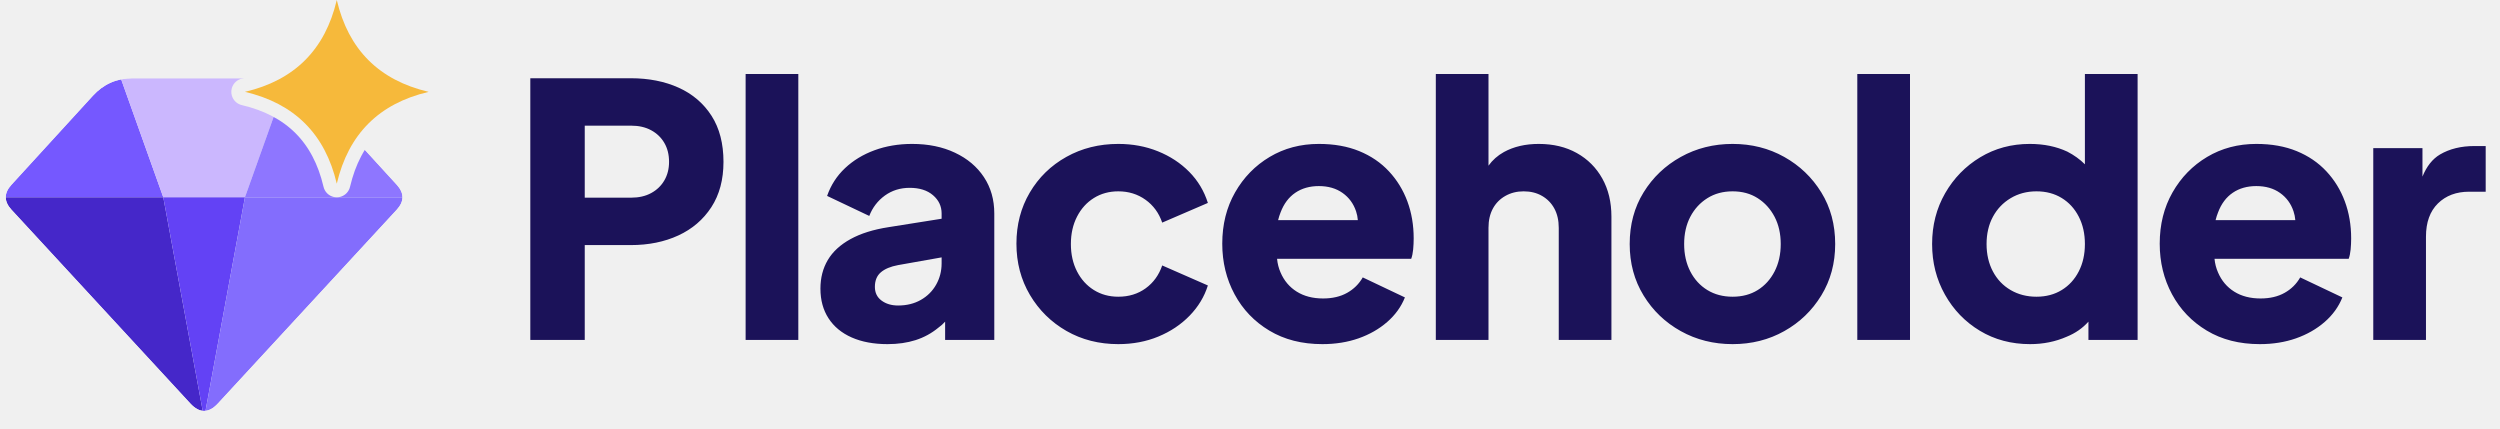
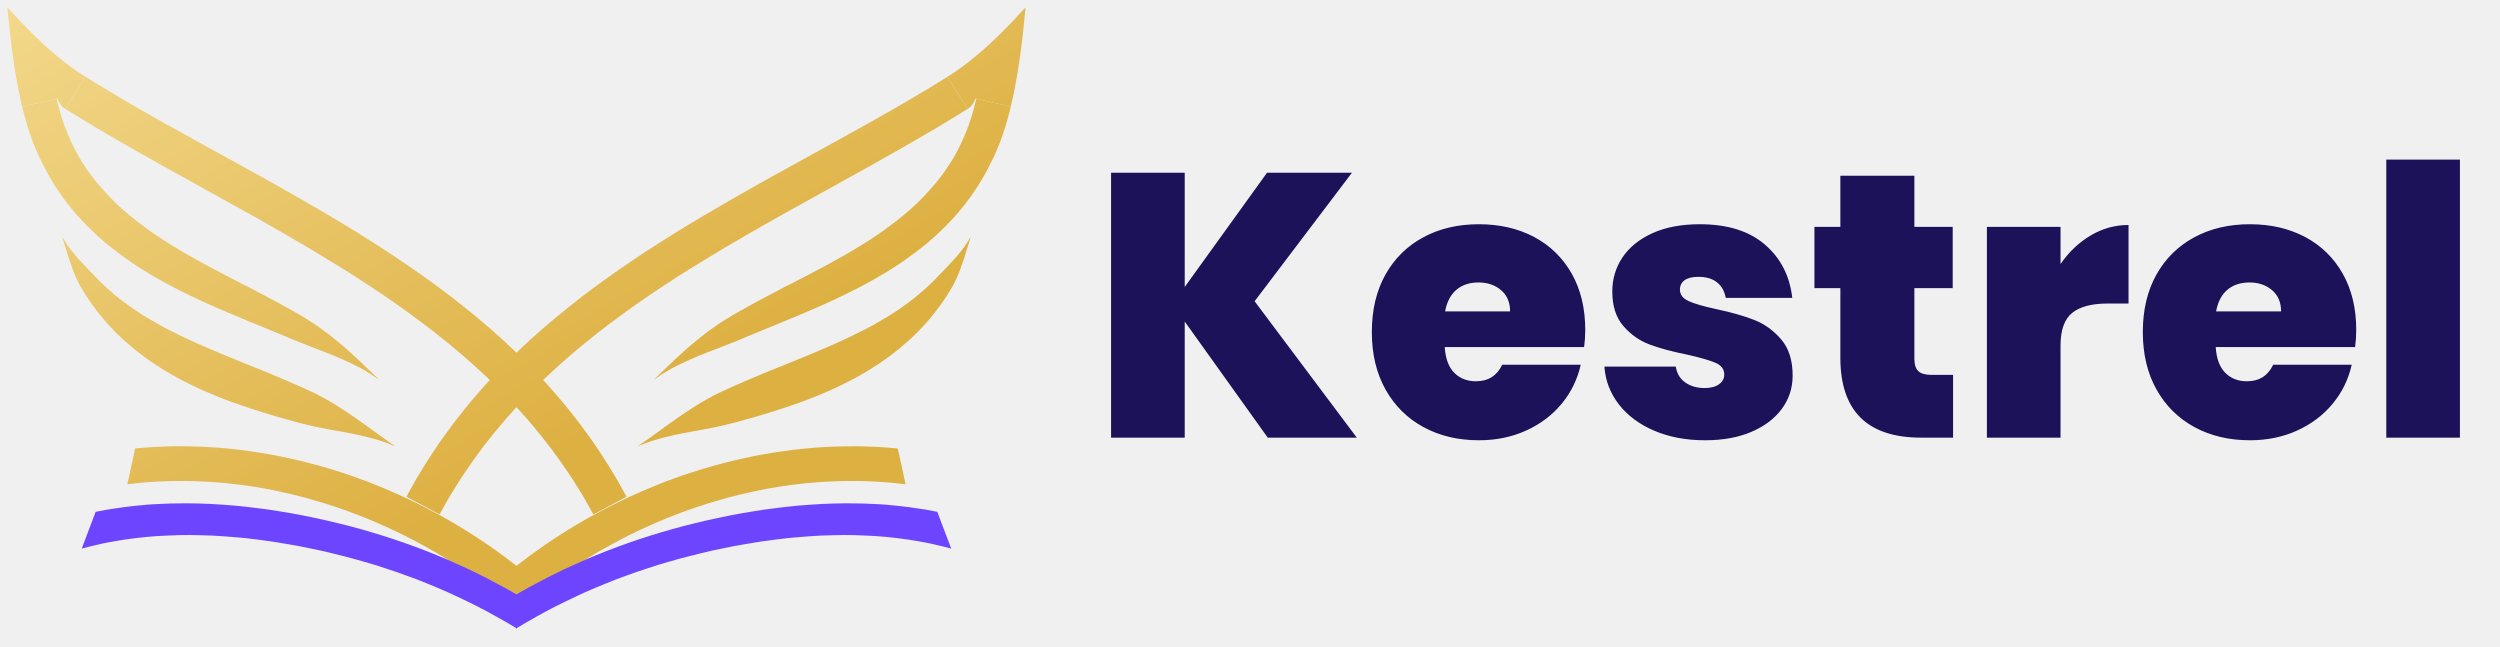
- <svg xmlns="http://www.w3.org/2000/svg" viewBox="0 0 955.38 163.9" width="955.38" height="163.9" role="img">
-   <g transform="translate(0 29.9) scale(1.3)">
-     <mask id="m0-cut" maskUnits="userSpaceOnUse" x="-10" y="-40" width="160" height="150">
-       <path d="M3.39,38.67Q0,35 3.37,31.31L27.28,5.17Q32,0 39,0L81,0Q88,0 92.72,5.17L116.63,31.31Q120,35 116.61,38.67L64.07,95.59Q60,100 55.93,95.59Z" fill="#fff" />
-       <path d="M99,-23Q104.13,-1.13 126,4Q104.13,9.13 99,31Q93.87,9.13 72,4Q93.87,-1.13 99,-23Z" fill="#000" stroke="#000" stroke-width="8" stroke-linejoin="round" />
-     </mask>
-     <g mask="url(#m0-cut)">
-       <clipPath id="m0-clip">
-         <path d="M3.39,38.67Q0,35 3.37,31.31L27.28,5.17Q32,0 39,0L81,0Q88,0 92.72,5.17L116.63,31.31Q120,35 116.61,38.67L64.07,95.59Q60,100 55.93,95.59Z" />
+ <svg xmlns="http://www.w3.org/2000/svg" viewBox="0 0 788.32 204" width="788.32" height="204" role="img">
+   <g transform="translate(2 2) scale(0.34008)">
+     <defs>
+       <linearGradient id="k0-gold" gradientUnits="userSpaceOnUse" x1="-14" y1="-1" x2="286" y2="539">
+         <stop offset="0" stop-color="#F3D98C" />
+         <stop offset="1" stop-color="#DDB042" />
+       </linearGradient>
+       <clipPath id="k0-left">
+         <rect x="-40" y="-40" width="513.4" height="668.1" />
      </clipPath>
-       <g clip-path="url(#m0-clip)">
-         <path d="M0,35L32,0L35.5,0L48,35Z" fill="#7558FF" />
-         <path d="M35.5,0L84.5,0L72,35L48,35Z" fill="#CBB7FE" />
-         <path d="M84.5,0L88,0L120,35L72,35Z" fill="#8E76FF" />
-         <path d="M0,35L48,35L60,100Z" fill="#4527C9" />
-         <path d="M48,35L72,35L60,100Z" fill="#6342F5" />
-         <path d="M72,35L120,35L60,100Z" fill="#836DFD" />
-       </g>
-     </g>
-     <path d="M99,-23Q104.13,-1.13 126,4Q104.13,9.13 99,31Q93.87,9.13 72,4Q93.87,-1.13 99,-23Z" fill="#F6B93B" />
+       <clipPath id="k0-right">
+         <rect x="472.6" y="-40" width="513.4" height="668.1" />
+       </clipPath>
+     </defs>
+     <path d="M826.6 410C825 409.9 820.2 409.4 817 409.1C813.8 408.9 810.6 408.7 807.4 408.5C804.1 408.4 800.9 408.2 797.7 408.1C794.5 408 791.3 408 788.1 407.9C784.9 407.9 781.6 407.9 778.4 408C775.2 408 772 408.1 768.8 408.2C765.6 408.3 762.4 408.4 759.2 408.6C756 408.8 752.8 409 749.6 409.2C746.4 409.5 743.2 409.8 740 410.1C736.8 410.4 733.6 410.8 730.4 411.1C727.2 411.5 724.1 411.9 720.9 412.4C717.7 412.8 714.5 413.3 711.4 413.8C708.2 414.3 705 414.8 701.9 415.4C698.7 415.9 695.5 416.6 692.4 417.2C689.3 417.8 686.1 418.5 683 419.2C679.9 419.9 676.7 420.6 673.6 421.3C670.5 422.1 667.4 422.9 664.3 423.7C661.2 424.5 658.1 425.3 655 426.2C651.9 427.1 648.8 428 645.7 428.9C642.6 429.8 639.6 430.8 636.5 431.8C633.5 432.8 630.4 433.8 627.4 434.8C624.4 435.9 621.3 436.9 618.3 438.1C615.3 439.1 612.3 440.3 609.3 441.4C606.3 442.6 603.3 443.8 600.4 445C597.4 446.2 594.4 447.4 591.5 448.7C588.5 450 585.6 451.2 582.6 452.6C579.7 453.9 576.8 455.2 573.9 456.6C571 457.9 568.1 459.4 565.3 460.8C562.4 462.2 559.5 463.6 556.7 465.1C553.8 466.6 551 468.1 548.2 469.6C545.4 471.1 542.6 472.6 539.8 474.2C537 475.8 534.2 477.4 531.5 479C528.7 480.6 526 482.2 523.3 483.9C520.5 485.6 517.8 487.3 515.1 489C512.4 490.7 509.8 492.4 507.1 494.2C504.5 495.9 501.8 497.7 499.2 499.5C496.6 501.3 494 503.1 491.4 505C488.8 506.9 486.2 508.7 483.7 510.6C481.1 512.5 478.6 514.4 476.1 516.4C473.6 518.3 471.1 520.2 468.6 522.2C466.2 524.2 463.7 526.2 461.3 528.2C458.9 530.2 455.3 533.3 454.1 534.3L474.9 558.5L474.9 558.5C476 557.5 479.4 554.6 481.7 552.7C483.9 550.8 486.2 549 488.6 547.1C490.9 545.3 493.2 543.4 495.6 541.6C497.9 539.8 500.3 538 502.7 536.2C505.1 534.5 507.5 532.7 509.9 531C512.4 529.2 514.8 527.5 517.3 525.8C519.7 524.1 522.2 522.5 524.7 520.8C527.2 519.2 529.7 517.5 532.3 515.9C534.8 514.3 537.3 512.7 539.9 511.2C542.5 509.6 545 508.1 547.6 506.5C550.2 505 552.8 503.5 555.5 502.1C558.1 500.6 560.7 499.1 563.4 497.7C566 496.3 568.7 494.9 571.3 493.5C574 492.1 576.7 490.8 579.4 489.4C582.1 488.1 584.8 486.8 587.5 485.5C590.3 484.2 593 483 595.8 481.7C598.5 480.5 601.3 479.3 604 478.1C606.8 476.9 609.6 475.8 612.4 474.6C615.2 473.5 618 472.4 620.8 471.3C623.6 470.2 626.4 469.2 629.3 468.1C632.1 467.1 634.9 466.1 637.8 465.1C640.6 464.1 643.5 463.2 646.4 462.3C649.2 461.3 652.1 460.4 655 459.6C657.9 458.7 660.8 457.9 663.6 457.1C666.5 456.2 669.5 455.4 672.4 454.7C675.3 453.9 678.2 453.2 681.1 452.5C684 451.8 687 451.1 689.9 450.5C692.8 449.8 695.8 449.2 698.7 448.6C701.6 448 704.6 447.5 707.5 446.9C710.5 446.4 713.4 445.9 716.4 445.4C719.4 445 722.3 444.5 725.3 444.1C728.2 443.7 731.2 443.3 734.2 443C737.1 442.6 740.1 442.3 743.1 442C746.1 441.8 749 441.5 752 441.3C755 441 758 440.9 761 440.7C763.9 440.5 766.9 440.4 769.9 440.3C772.9 440.2 775.9 440.1 778.8 440.1C781.8 440.1 784.8 440.1 787.8 440.1C790.8 440.1 793.7 440.2 796.7 440.3C799.7 440.4 802.7 440.5 805.6 440.6C808.6 440.8 811.6 441 814.5 441.2C817.5 441.4 820.5 441.7 823.4 442C826.4 442.3 830.6 442.8 832.3 443C834 443.2 833.6 443.1 833.8 443.2Z" fill="url(#k0-gold)" clip-path="url(#k0-right)" />
+     <path d="M119.4 410C121 409.9 125.8 409.4 129 409.1C132.2 408.9 135.4 408.7 138.7 408.5C141.9 408.4 145.1 408.2 148.3 408.1C151.5 408 154.7 408 157.9 407.9C161.1 407.9 164.3 407.9 167.6 408C170.8 408 174 408.1 177.2 408.2C180.4 408.3 183.6 408.4 186.8 408.6C190 408.8 193.2 409 196.4 409.2C199.6 409.5 202.8 409.8 206 410.1C209.2 410.4 212.4 410.8 215.6 411.1C218.8 411.5 221.9 411.9 225.1 412.4C228.3 412.8 231.5 413.3 234.6 413.8C237.8 414.3 241 414.8 244.1 415.4C247.3 415.9 250.4 416.6 253.6 417.2C256.7 417.8 259.9 418.5 263 419.2C266.1 419.9 269.3 420.6 272.4 421.3C275.5 422.1 278.6 422.9 281.7 423.7C284.8 424.5 287.9 425.3 291 426.2C294.1 427.1 297.2 428 300.3 428.9C303.4 429.8 306.4 430.8 309.5 431.8C312.5 432.8 315.6 433.8 318.6 434.8C321.6 435.9 324.7 436.9 327.7 438.1C330.7 439.1 333.7 440.3 336.7 441.4C339.7 442.6 342.7 443.8 345.6 445C348.6 446.2 351.6 447.4 354.5 448.7C357.5 450 360.4 451.2 363.4 452.6C366.3 453.9 369.2 455.2 372.1 456.6C375 457.9 377.9 459.4 380.7 460.8C383.6 462.2 386.5 463.6 389.3 465.1C392.2 466.6 395 468.1 397.8 469.6C400.6 471.1 403.4 472.6 406.2 474.2C409 475.8 411.8 477.4 414.5 479C417.3 480.6 420 482.2 422.7 483.9C425.5 485.6 428.2 487.3 430.9 489C433.6 490.7 436.2 492.4 438.9 494.2C441.5 495.9 444.2 497.7 446.8 499.5C449.4 501.3 452 503.1 454.6 505C457.2 506.9 459.8 508.7 462.3 510.6C464.9 512.5 467.4 514.4 469.9 516.4C472.4 518.3 474.9 520.2 477.4 522.2C479.8 524.2 482.3 526.2 484.7 528.2C487.1 530.2 490.7 533.3 491.9 534.3L471.1 558.5L471.1 558.5C470 557.5 466.6 554.6 464.3 552.7C462.1 550.8 459.8 549 457.4 547.1C455.1 545.3 452.8 543.4 450.4 541.6C448.1 539.8 445.7 538 443.3 536.2C440.9 534.5 438.5 532.7 436.1 531C433.6 529.2 431.2 527.5 428.7 525.8C426.3 524.1 423.8 522.5 421.3 520.8C418.8 519.2 416.3 517.5 413.7 515.9C411.2 514.3 408.7 512.7 406.1 511.2C403.5 509.6 401 508.1 398.4 506.5C395.8 505 393.2 503.5 390.6 502.1C387.9 500.6 385.3 499.1 382.6 497.7C380 496.3 377.3 494.9 374.7 493.5C372 492.1 369.3 490.8 366.6 489.4C363.9 488.1 361.2 486.8 358.4 485.5C355.7 484.2 353 483 350.2 481.7C347.5 480.5 344.7 479.3 341.9 478.1C339.2 476.9 336.4 475.8 333.6 474.6C330.8 473.5 328 472.4 325.2 471.3C322.4 470.2 319.6 469.2 316.7 468.1C313.9 467.1 311.1 466.1 308.2 465.1C305.4 464.1 302.5 463.2 299.6 462.3C296.8 461.3 293.9 460.4 291 459.6C288.1 458.7 285.2 457.9 282.4 457.1C279.4 456.2 276.6 455.4 273.6 454.7C270.7 453.9 267.8 453.2 264.9 452.5C262 451.8 259 451.1 256.1 450.5C253.2 449.8 250.2 449.2 247.3 448.6C244.4 448 241.4 447.5 238.5 446.9C235.5 446.4 232.6 445.9 229.6 445.4C226.6 445 223.7 444.5 220.7 444.1C217.8 443.7 214.8 443.3 211.8 443C208.8 442.6 205.9 442.3 202.9 442C199.9 441.8 196.9 441.5 194 441.3C191 441 188 440.9 185 440.7C182.1 440.5 179.1 440.4 176.1 440.3C173.1 440.2 170.1 440.1 167.2 440.1C164.2 440.1 161.2 440.1 158.2 440.1C155.2 440.1 152.3 440.2 149.3 440.3C146.3 440.4 143.3 440.5 140.4 440.6C137.4 440.8 134.4 441 131.4 441.2C128.5 441.4 125.5 441.7 122.6 442C119.6 442.3 115.4 442.8 113.7 443C111.9 443.2 112.4 443.1 112.2 443.2Z" fill="url(#k0-gold)" clip-path="url(#k0-left)" />
+     <path d="M863.2 468.7C861.4 468.4 856.2 467.3 852.7 466.7C849.1 466.1 845.6 465.6 842.1 465.1C838.5 464.5 835 464.1 831.5 463.7C827.9 463.2 824.3 462.9 820.8 462.6C817.2 462.2 813.6 461.9 810.1 461.7C806.5 461.5 802.9 461.3 799.3 461.2C795.7 461 792.1 460.9 788.5 460.9C785 460.8 781.4 460.8 777.8 460.8C774.2 460.8 770.6 460.9 767 461C763.4 461.1 759.8 461.2 756.2 461.4C752.6 461.6 749 461.8 745.4 462.1C741.8 462.3 738.2 462.6 734.6 462.9C731 463.2 727.4 463.6 723.8 464C720.2 464.4 716.6 464.8 713 465.3C709.4 465.7 705.9 466.2 702.3 466.7C698.7 467.2 695.1 467.8 691.6 468.4C688 469 684.4 469.6 680.9 470.2C677.4 470.8 673.8 471.5 670.3 472.2C666.7 472.9 663.2 473.6 659.7 474.4C656.2 475.1 652.7 475.9 649.2 476.7C645.7 477.5 642.2 478.3 638.7 479.2C635.2 480 631.7 480.9 628.2 481.8C624.8 482.7 621.3 483.7 617.9 484.6C614.4 485.6 611 486.6 607.5 487.6C604.1 488.6 600.7 489.7 597.3 490.7C593.9 491.8 590.5 492.9 587.1 494C583.7 495.2 580.3 496.3 576.9 497.5C573.6 498.7 570.2 499.9 566.9 501.1C563.5 502.4 560.2 503.6 556.9 504.9C553.5 506.2 550.2 507.6 546.9 508.9C543.6 510.3 540.4 511.6 537.1 513C533.8 514.5 530.5 515.9 527.3 517.4C524.1 518.8 520.8 520.3 517.6 521.8C514.4 523.3 511.2 524.9 508 526.5C504.8 528 501.6 529.6 498.5 531.3C495.3 532.9 492.2 534.6 489.1 536.3C485.9 537.9 482.8 539.7 479.7 541.4C476.6 543.2 473.6 544.9 470.5 546.7C467.4 548.5 464.4 550.4 461.4 552.2C458.3 554.1 455.3 556 452.3 557.9C449.3 559.8 445.1 562.5 443.4 563.7C441.6 564.8 442.1 564.5 441.9 564.7L456.9 587.1L456.9 587.1C458.3 586.2 462.5 583.4 465.4 581.5C468.2 579.7 471.1 577.9 473.9 576.1C476.8 574.4 479.8 572.6 482.7 570.9C485.6 569.2 488.5 567.5 491.5 565.9C494.5 564.2 497.4 562.6 500.4 561C503.4 559.4 506.4 557.9 509.4 556.3C512.4 554.8 515.5 553.2 518.5 551.8C521.6 550.3 524.6 548.8 527.7 547.4C530.8 545.9 533.9 544.5 537 543.1C540.1 541.8 543.2 540.4 546.3 539.1C549.4 537.8 552.6 536.5 555.7 535.2C558.9 533.9 562.1 532.7 565.2 531.4C568.4 530.2 571.6 529 574.8 527.9C578 526.7 581.2 525.5 584.5 524.4C587.7 523.3 590.9 522.2 594.2 521.2C597.4 520.1 600.7 519.1 604 518C607.2 517 610.5 516 613.8 515.1C617.1 514.1 620.4 513.2 623.7 512.3C627 511.4 630.3 510.5 633.6 509.7C637 508.8 640.3 508 643.7 507.2C647 506.4 650.4 505.6 653.7 504.8C657.1 504.1 660.5 503.4 663.8 502.7C667.2 502 670.6 501.3 674 500.6C677.4 500 680.8 499.4 684.2 498.8C687.6 498.2 691 497.6 694.4 497.1C697.8 496.5 701.2 496 704.6 495.6C708 495.1 711.5 494.6 714.9 494.2C718.3 493.8 721.7 493.4 725.1 493C728.5 492.7 731.9 492.4 735.4 492.1C738.8 491.8 742.2 491.5 745.6 491.3C749 491.1 752.4 490.9 755.8 490.7C759.2 490.6 762.6 490.5 766 490.4C769.4 490.3 772.8 490.2 776.1 490.2C779.5 490.2 782.9 490.3 786.3 490.3C789.6 490.4 793 490.5 796.4 490.7C799.7 490.8 803 491 806.4 491.2C809.7 491.5 813 491.7 816.3 492C819.6 492.3 822.9 492.7 826.2 493.1C829.5 493.5 832.8 493.9 836.1 494.4C839.3 494.9 842.6 495.4 845.8 496C849 496.6 852.2 497.2 855.5 497.8C858.7 498.5 861.9 499.2 865 500C868.2 500.7 872.7 501.9 874.5 502.4C876.3 502.9 875.8 502.7 876.1 502.8Z" fill="#6D45FF" clip-path="url(#k0-right)" />
+     <path d="M82.8 468.7C84.6 468.4 89.8 467.3 93.3 466.7C96.8 466.1 100.4 465.6 103.9 465.1C107.4 464.5 111 464.1 114.6 463.7C118.1 463.2 121.7 462.9 125.2 462.6C128.8 462.2 132.4 461.9 135.9 461.7C139.5 461.5 143.1 461.3 146.7 461.2C150.3 461 153.8 460.9 157.4 460.9C161 460.8 164.6 460.8 168.2 460.8C171.8 460.8 175.4 460.9 179 461C182.6 461.1 186.2 461.2 189.8 461.4C193.4 461.6 197 461.8 200.6 462.1C204.2 462.3 207.8 462.6 211.4 462.9C215 463.2 218.6 463.6 222.2 464C225.8 464.4 229.4 464.8 233 465.3C236.6 465.7 240.1 466.2 243.7 466.7C247.3 467.2 250.9 467.8 254.4 468.4C258 469 261.6 469.6 265.1 470.2C268.6 470.8 272.2 471.5 275.7 472.2C279.3 472.9 282.8 473.6 286.3 474.4C289.8 475.1 293.3 475.9 296.8 476.7C300.3 477.5 303.8 478.3 307.3 479.2C310.8 480 314.3 480.9 317.8 481.8C321.2 482.7 324.7 483.7 328.1 484.6C331.6 485.6 335 486.6 338.5 487.6C341.9 488.6 345.3 489.7 348.7 490.7C352.1 491.8 355.5 492.9 358.9 494C362.3 495.2 365.7 496.3 369.1 497.5C372.4 498.7 375.8 499.9 379.1 501.1C382.5 502.4 385.8 503.6 389.1 504.9C392.5 506.2 395.8 507.6 399.1 508.9C402.4 510.3 405.6 511.6 408.9 513C412.2 514.5 415.4 515.9 418.7 517.4C421.9 518.8 425.2 520.3 428.4 521.8C431.6 523.3 434.8 524.9 438 526.5C441.2 528 444.4 529.6 447.5 531.3C450.7 532.9 453.8 534.6 456.9 536.3C460.1 537.9 463.2 539.7 466.3 541.4C469.4 543.2 472.4 544.9 475.5 546.7C478.6 548.5 481.6 550.4 484.6 552.2C487.7 554.1 490.7 556 493.7 557.9C496.7 559.8 500.9 562.5 502.6 563.7C504.4 564.8 503.9 564.5 504.1 564.7L489.1 587.1L489.1 587.1C487.7 586.2 483.5 583.4 480.6 581.5C477.8 579.7 474.9 577.9 472.1 576.1C469.2 574.4 466.2 572.6 463.3 570.9C460.4 569.2 457.5 567.5 454.5 565.9C451.6 564.2 448.6 562.6 445.6 561C442.6 559.4 439.6 557.9 436.6 556.3C433.6 554.8 430.5 553.2 427.5 551.8C424.4 550.3 421.4 548.8 418.3 547.4C415.2 545.9 412.1 544.5 409 543.1C405.9 541.8 402.8 540.4 399.7 539.1C396.6 537.8 393.4 536.5 390.3 535.2C387.1 533.9 383.9 532.7 380.8 531.4C377.6 530.2 374.4 529 371.2 527.9C368 526.7 364.8 525.5 361.5 524.4C358.3 523.3 355.1 522.2 351.8 521.2C348.6 520.1 345.3 519.1 342 518C338.8 517 335.5 516 332.2 515.1C328.9 514.1 325.6 513.2 322.3 512.3C319 511.4 315.7 510.5 312.4 509.7C309 508.8 305.7 508 302.3 507.2C299 506.4 295.6 505.6 292.3 504.8C288.9 504.1 285.6 503.4 282.2 502.7C278.8 502 275.4 501.3 272 500.6C268.6 500 265.2 499.4 261.8 498.8C258.4 498.2 255 497.6 251.6 497.1C248.2 496.5 244.8 496 241.4 495.6C238 495.1 234.6 494.6 231.1 494.2C227.7 493.8 224.3 493.4 220.9 493C217.5 492.7 214.1 492.4 210.7 492.1C207.2 491.8 203.8 491.5 200.4 491.3C197 491.1 193.6 490.9 190.2 490.7C186.8 490.6 183.4 490.5 180 490.4C176.6 490.3 173.2 490.2 169.8 490.2C166.5 490.2 163.1 490.3 159.7 490.3C156.4 490.4 153 490.5 149.7 490.7C146.3 490.8 143 491 139.6 491.2C136.3 491.5 133 491.7 129.7 492C126.4 492.3 123.1 492.7 119.8 493.1C116.5 493.5 113.2 493.9 109.9 494.4C106.7 494.9 103.4 495.4 100.2 496C97 496.6 93.8 497.2 90.5 497.8C87.3 498.5 84.2 499.2 81 500C77.8 500.7 73.3 501.9 71.5 502.4C69.7 502.9 70.2 502.7 69.9 502.8Z" fill="#6D45FF" clip-path="url(#k0-left)" />
+     <path d="M894.3 213.6C893.4 215 890.8 219.3 889 222C887.1 224.6 885.1 227.2 883.1 229.6C881.1 232.1 879 234.4 876.9 236.7C874.8 239 872.7 241.1 870.6 243.3C868.5 245.5 866.5 247.6 864.5 249.6C862.4 251.7 860.5 253.8 858.5 255.8C856.4 257.8 854.4 259.7 852.3 261.6C850.2 263.5 848.2 265.3 846 267.1C843.9 268.8 841.8 270.5 839.6 272.2C837.5 273.9 835.3 275.5 833.1 277.1C831 278.6 828.7 280.2 826.5 281.7C824.3 283.2 822 284.6 819.8 286.1C817.5 287.5 815.2 288.9 812.9 290.2C810.6 291.6 808.3 292.9 806 294.2C803.7 295.5 801.3 296.8 799 298.1C796.6 299.3 794.2 300.5 791.8 301.7C789.4 302.9 787 304.1 784.6 305.3C782.1 306.5 779.7 307.6 777.2 308.8C774.8 309.9 772.3 311 769.8 312.2C767.3 313.3 764.8 314.4 762.3 315.5C759.8 316.6 757.3 317.7 754.7 318.7C752.2 319.8 749.6 320.9 747 322C744.5 323 741.9 324.1 739.3 325.2C736.7 326.2 734.1 327.3 731.5 328.4C728.9 329.4 726.2 330.5 723.6 331.6C721 332.6 718.4 333.7 715.7 334.8C713 335.9 710.4 336.9 707.7 338C705.1 339.1 702.4 340.2 699.7 341.3C697.1 342.4 694.4 343.6 691.7 344.7C689 345.8 686.4 347 683.7 348.1C681 349.3 678.4 350.4 675.7 351.6C673 352.8 670.3 354 667.7 355.2C665 356.4 662.3 357.6 659.7 358.9C657 360.2 654.4 361.6 651.9 363C649.3 364.4 646.7 365.9 644.1 367.4C641.6 368.9 639.1 370.5 636.6 372.1C634.1 373.7 631.6 375.3 629.1 377C626.7 378.6 624.2 380.3 621.8 382C619.4 383.7 617 385.4 614.6 387.1C612.2 388.8 609.9 390.5 607.5 392.2C605.2 393.9 602.8 395.6 600.5 397.3C598.2 399 595.8 400.6 593.5 402.3C591.2 403.9 587.9 406.2 586.6 407.1C585.2 408.1 585.6 407.8 585.5 408L585.5 408C586.8 407.4 590.6 405.8 593.3 404.8C595.9 403.9 598.6 402.9 601.3 402.1C604 401.3 606.8 400.5 609.5 399.8C612.3 399.1 615 398.4 617.9 397.8C620.6 397.2 623.5 396.6 626.3 396C629.1 395.5 631.9 394.9 634.8 394.4C637.6 393.9 640.4 393.4 643.3 392.9C646.1 392.3 649 391.8 651.8 391.3C654.6 390.7 657.5 390.2 660.3 389.6C663.1 389 665.9 388.3 668.7 387.6C671.5 387 674.3 386.2 677.1 385.5C679.9 384.7 682.7 383.9 685.5 383.1C688.3 382.4 691.1 381.6 693.9 380.8C696.7 379.9 699.5 379.1 702.3 378.3C705.1 377.4 707.9 376.6 710.7 375.7C713.5 374.8 716.3 373.9 719.1 373C721.9 372.1 724.7 371.2 727.5 370.2C730.2 369.3 733 368.3 735.8 367.3C738.6 366.3 741.4 365.2 744.1 364.2C746.9 363.1 749.7 362 752.4 360.9C755.2 359.8 757.9 358.6 760.6 357.4C763.4 356.2 766.1 355 768.8 353.8C771.5 352.5 774.2 351.2 776.8 349.9C779.5 348.6 782.2 347.2 784.8 345.8C787.4 344.4 790.1 343 792.6 341.5C795.2 340 797.8 338.5 800.4 336.9C802.9 335.3 805.4 333.7 807.9 332.1C810.4 330.4 812.9 328.7 815.4 327C817.8 325.2 820.2 323.5 822.6 321.6C825 319.8 827.3 317.9 829.6 316C831.9 314.1 834.2 312.1 836.4 310.1C838.7 308.1 840.9 306 843 303.9C845.2 301.8 847.3 299.6 849.3 297.4C851.4 295.2 853.4 292.9 855.4 290.6C857.4 288.3 859.3 285.9 861.2 283.5C863.1 281.1 864.9 278.7 866.7 276.2C868.5 273.6 870.2 271.1 871.9 268.5C873.6 265.9 875.2 263.3 876.8 260.6C878.3 257.8 879.8 255 881.1 252.1C882.4 249.2 883.6 246.2 884.7 243.2C885.8 240.2 886.9 237.1 887.9 234.1C888.9 230.9 889.9 227.8 890.8 224.7C891.8 221.6 893.2 217.1 893.8 215.2C894.4 213.4 894.2 213.9 894.3 213.6Z" fill="url(#k0-gold)" />
+     <path d="M51.7 213.6C52.6 215 55.2 219.3 57 222C58.9 224.6 60.8 227.2 62.9 229.6C64.9 232.1 67 234.4 69.1 236.7C71.2 239 73.3 241.1 75.4 243.3C77.5 245.5 79.5 247.6 81.5 249.6C83.6 251.7 85.5 253.8 87.5 255.8C89.6 257.8 91.6 259.7 93.7 261.6C95.8 263.5 97.8 265.3 100 267.1C102.1 268.8 104.2 270.5 106.3 272.2C108.5 273.9 110.7 275.5 112.9 277.1C115.1 278.6 117.3 280.2 119.5 281.7C121.7 283.2 124 284.6 126.2 286.1C128.5 287.5 130.8 288.9 133.1 290.2C135.4 291.6 137.7 292.9 140 294.2C142.3 295.5 144.7 296.8 147 298.1C149.4 299.3 151.8 300.5 154.2 301.7C156.6 302.9 159 304.1 161.4 305.3C163.8 306.5 166.3 307.6 168.8 308.8C171.2 309.9 173.7 311 176.2 312.2C178.7 313.3 181.2 314.4 183.7 315.5C186.2 316.6 188.7 317.7 191.3 318.7C193.8 319.8 196.4 320.9 198.9 322C201.5 323 204.1 324.1 206.7 325.2C209.3 326.2 211.9 327.3 214.5 328.4C217.1 329.4 219.8 330.5 222.4 331.6C225 332.6 227.7 333.7 230.3 334.8C232.9 335.9 235.6 336.9 238.3 338C240.9 339.1 243.6 340.2 246.3 341.3C248.9 342.4 251.6 343.6 254.3 344.7C256.9 345.8 259.6 347 262.3 348.1C265 349.3 267.6 350.4 270.3 351.6C273 352.8 275.7 354 278.3 355.2C281 356.4 283.7 357.6 286.3 358.9C288.9 360.2 291.6 361.6 294.1 363C296.7 364.4 299.3 365.9 301.9 367.4C304.4 368.9 306.9 370.5 309.4 372.1C311.9 373.7 314.4 375.3 316.9 377C319.3 378.6 321.8 380.3 324.2 382C326.6 383.7 329 385.4 331.4 387.1C333.8 388.8 336.1 390.5 338.5 392.2C340.8 393.9 343.2 395.6 345.5 397.3C347.8 399 350.2 400.6 352.5 402.3C354.8 403.9 358.1 406.2 359.4 407.1C360.8 408.1 360.4 407.8 360.6 408L360.6 408C359.2 407.4 355.4 405.8 352.7 404.8C350.1 403.9 347.4 402.9 344.7 402.1C342 401.3 339.2 400.5 336.5 399.8C333.7 399.1 330.9 398.4 328.1 397.8C325.4 397.2 322.5 396.6 319.7 396C316.9 395.5 314.1 394.9 311.2 394.4C308.4 393.9 305.6 393.4 302.7 392.9C299.9 392.3 297 391.8 294.2 391.3C291.4 390.7 288.5 390.2 285.7 389.6C282.9 389 280.1 388.3 277.3 387.6C274.5 387 271.7 386.2 268.9 385.5C266.1 384.7 263.3 383.9 260.5 383.1C257.7 382.4 254.9 381.6 252.1 380.8C249.3 379.9 246.5 379.1 243.7 378.3C240.9 377.4 238.1 376.6 235.3 375.7C232.5 374.8 229.7 373.9 226.9 373C224.1 372.1 221.3 371.2 218.6 370.2C215.8 369.3 213 368.3 210.2 367.3C207.4 366.3 204.6 365.2 201.9 364.2C199.1 363.1 196.3 362 193.6 360.9C190.8 359.8 188.1 358.6 185.4 357.4C182.6 356.2 179.9 355 177.2 353.8C174.5 352.5 171.8 351.2 169.2 349.9C166.5 348.6 163.8 347.2 161.2 345.8C158.6 344.4 155.9 343 153.3 341.5C150.8 340 148.2 338.5 145.6 336.9C143.1 335.3 140.6 333.7 138.1 332.1C135.6 330.4 133.1 328.7 130.7 327C128.2 325.2 125.8 323.5 123.4 321.6C121 319.8 118.7 317.9 116.4 316C114.1 314.1 111.8 312.1 109.6 310.1C107.3 308.1 105.1 306 103 303.9C100.8 301.8 98.7 299.6 96.7 297.4C94.6 295.2 92.6 292.9 90.6 290.6C88.6 288.3 86.7 285.9 84.8 283.5C82.9 281.1 81.1 278.7 79.3 276.2C77.5 273.6 75.8 271.1 74.1 268.5C72.4 265.9 70.8 263.3 69.2 260.6C67.7 257.8 66.2 255 64.9 252.1C63.6 249.2 62.4 246.2 61.3 243.2C60.2 240.2 59.2 237.1 58.1 234.1C57.1 230.9 56.2 227.8 55.2 224.7C54.2 221.6 52.8 217.1 52.2 215.2C51.6 213.4 51.8 213.9 51.7 213.6Z" fill="url(#k0-gold)" />
+     <path d="M899.4 85.7C899 87.4 897.7 92.5 896.8 95.8C895.9 99.2 894.9 102.4 893.9 105.5C892.8 108.7 891.7 111.8 890.5 114.8C889.4 117.8 888.1 120.7 886.8 123.6C885.5 126.5 884.2 129.3 882.8 132C881.4 134.8 879.9 137.4 878.4 140.1C876.9 142.7 875.2 145.2 873.6 147.7C872 150.2 870.3 152.7 868.5 155.1C866.8 157.5 865 159.8 863.2 162.1C861.3 164.4 859.4 166.6 857.5 168.8C855.6 171 853.6 173.2 851.6 175.3C849.6 177.4 847.5 179.5 845.4 181.6C843.3 183.6 841.1 185.6 839 187.6C836.8 189.5 834.5 191.4 832.3 193.3C830 195.2 827.7 197.1 825.4 198.9C823 200.8 820.6 202.6 818.2 204.3C815.8 206.1 813.4 207.9 810.9 209.6C808.4 211.3 805.9 213 803.4 214.7C800.8 216.4 798.2 218 795.6 219.7C793 221.3 790.4 222.9 787.7 224.5C785.1 226.1 782.4 227.7 779.7 229.3C777 230.8 774.2 232.4 771.5 233.9C768.8 235.5 766 237 763.2 238.5C760.4 240 757.6 241.5 754.8 243C752 244.5 749.1 246 746.3 247.5C743.4 249 740.5 250.5 737.7 252C734.8 253.5 731.9 255 729 256.5C726.1 257.9 723.2 259.4 720.3 260.9C717.4 262.4 714.5 263.9 711.6 265.5C708.7 267 705.8 268.5 702.9 270.1C700 271.6 697.1 273.1 694.2 274.7C691.3 276.3 688.4 277.9 685.6 279.5C682.7 281.1 679.8 282.7 677 284.3C674.1 286 671.2 287.6 668.5 289.4C665.6 291.1 662.9 292.9 660.1 294.7C657.4 296.5 654.7 298.4 652 300.4C649.4 302.3 646.8 304.3 644.2 306.4C641.6 308.4 639.1 310.5 636.6 312.6C634.1 314.7 631.6 316.8 629.2 319C626.8 321.1 624.4 323.3 622 325.5C619.6 327.7 617.3 329.9 615 332.1C612.7 334.3 610.4 336.5 608.1 338.7C605.8 340.9 602.6 344 601.3 345.3C600 346.6 600.4 346.2 600.2 346.4L600.2 346.4C601.5 345.5 605.3 342.8 608 341.1C610.6 339.4 613.3 337.8 616.1 336.2C618.8 334.7 621.6 333.3 624.5 331.9C627.3 330.5 630.2 329.2 633.1 327.9C635.9 326.6 638.9 325.4 641.8 324.1C644.7 322.9 647.7 321.8 650.6 320.6C653.6 319.5 656.5 318.3 659.5 317.2C662.5 316 665.4 314.9 668.4 313.7C671.4 312.6 674.3 311.4 677.3 310.2C680.2 309 683.2 307.7 686.1 306.5C689.1 305.2 692 304 695 302.8C698 301.5 701 300.3 704 299.1C707 297.9 710 296.6 713 295.4C716 294.2 719 292.9 722 291.7C725.1 290.4 728.1 289.2 731.1 287.9C734.1 286.7 737.2 285.4 740.2 284.1C743.2 282.8 746.3 281.5 749.3 280.2C752.3 278.9 755.3 277.6 758.4 276.2C761.4 274.8 764.4 273.5 767.4 272.1C770.4 270.7 773.4 269.3 776.4 267.8C779.4 266.4 782.4 264.9 785.3 263.4C788.3 261.9 791.3 260.4 794.2 258.8C797.1 257.2 800.1 255.6 803 254C805.9 252.4 808.8 250.7 811.6 249C814.5 247.3 817.4 245.6 820.2 243.8C823 242 825.8 240.2 828.6 238.4C831.4 236.5 834.1 234.6 836.8 232.6C839.5 230.7 842.2 228.7 844.9 226.6C847.5 224.6 850.2 222.5 852.8 220.4C855.3 218.2 857.9 216 860.4 213.8C862.9 211.5 865.4 209.2 867.8 206.9C870.2 204.5 872.6 202.1 874.9 199.6C877.3 197.2 879.6 194.6 881.8 192.1C884 189.5 886.2 186.8 888.4 184.1C890.5 181.4 892.6 178.6 894.6 175.8C896.6 172.9 898.6 170 900.5 167.1C902.4 164.1 904.2 161.1 906 158C907.8 154.9 909.5 151.7 911.1 148.5C912.8 145.3 914.4 142 916 138.7C917.5 135.3 919 131.9 920.4 128.4C921.8 124.9 923.1 121.3 924.3 117.7C925.6 114.1 926.7 110.3 927.8 106.6C928.9 102.8 930.3 97.2 930.9 95C931.4 92.7 931.2 93.3 931.3 93Z" fill="url(#k0-gold)" />
+     <path d="M46.6 85.7C47 87.4 48.3 92.5 49.2 95.8C50.1 99.2 51.1 102.4 52.1 105.5C53.2 108.7 54.3 111.8 55.5 114.8C56.7 117.8 57.9 120.7 59.2 123.6C60.5 126.5 61.8 129.3 63.2 132C64.6 134.8 66.1 137.4 67.6 140.1C69.1 142.7 70.8 145.2 72.4 147.7C74 150.2 75.7 152.7 77.5 155.1C79.2 157.5 81 159.8 82.8 162.1C84.7 164.4 86.6 166.6 88.5 168.8C90.4 171 92.4 173.2 94.4 175.3C96.4 177.4 98.5 179.5 100.6 181.6C102.7 183.6 104.8 185.6 107 187.6C109.2 189.5 111.4 191.4 113.7 193.3C116 195.2 118.3 197.1 120.6 198.9C123 200.8 125.4 202.6 127.8 204.3C130.2 206.1 132.6 207.9 135.1 209.6C137.6 211.3 140.1 213 142.7 214.7C145.2 216.4 147.8 218 150.4 219.7C153 221.3 155.6 222.9 158.3 224.5C160.9 226.1 163.6 227.7 166.3 229.3C169 230.8 171.8 232.4 174.5 233.9C177.2 235.5 180 237 182.8 238.5C185.6 240 188.4 241.5 191.2 243C194 244.5 196.9 246 199.7 247.5C202.6 249 205.4 250.5 208.3 252C211.2 253.5 214.1 255 217 256.5C219.9 257.9 222.8 259.4 225.7 260.9C228.6 262.4 231.5 263.9 234.4 265.5C237.3 267 240.2 268.5 243.1 270.1C246 271.6 248.9 273.1 251.8 274.7C254.7 276.3 257.6 277.9 260.4 279.5C263.3 281.1 266.2 282.7 269 284.3C271.9 286 274.8 287.6 277.6 289.4C280.4 291.1 283.1 292.9 285.9 294.7C288.6 296.5 291.3 298.4 293.9 300.4C296.6 302.3 299.2 304.3 301.8 306.4C304.4 308.4 306.9 310.5 309.4 312.6C311.9 314.7 314.4 316.8 316.8 319C319.2 321.1 321.6 323.3 324 325.5C326.4 327.7 328.7 329.9 331 332.1C333.3 334.3 335.6 336.5 337.9 338.7C340.2 340.9 343.4 344 344.7 345.3C346 346.6 345.6 346.2 345.8 346.4L345.8 346.4C344.5 345.5 340.7 342.8 338 341.1C335.4 339.4 332.7 337.8 329.9 336.2C327.2 334.7 324.4 333.3 321.5 331.9C318.7 330.5 315.8 329.2 312.9 327.9C310.1 326.6 307.1 325.4 304.2 324.1C301.3 322.9 298.3 321.8 295.4 320.6C292.4 319.5 289.5 318.3 286.5 317.2C283.5 316 280.6 314.9 277.6 313.7C274.6 312.6 271.7 311.4 268.7 310.2C265.8 309 262.8 307.7 259.9 306.5C256.9 305.2 253.9 304 251 302.8C248 301.5 245 300.3 242 299.1C239 297.9 236 296.6 233 295.4C230 294.2 227 292.9 223.9 291.7C220.9 290.4 217.9 289.2 214.9 287.9C211.8 286.7 208.8 285.4 205.8 284.1C202.8 282.8 199.7 281.5 196.7 280.2C193.7 278.9 190.7 277.6 187.6 276.2C184.6 274.8 181.6 273.5 178.6 272.1C175.6 270.7 172.6 269.3 169.6 267.8C166.6 266.4 163.6 264.9 160.7 263.4C157.7 261.9 154.7 260.4 151.8 258.8C148.8 257.2 145.9 255.6 143 254C140.1 252.4 137.2 250.7 134.3 249C131.5 247.3 128.6 245.6 125.8 243.8C123 242 120.2 240.2 117.4 238.4C114.6 236.5 111.9 234.6 109.2 232.6C106.5 230.7 103.8 228.7 101.1 226.6C98.5 224.6 95.8 222.5 93.2 220.4C90.7 218.2 88.1 216 85.6 213.8C83.1 211.5 80.6 209.2 78.2 206.9C75.8 204.5 73.4 202.1 71.1 199.6C68.7 197.2 66.4 194.6 64.2 192.1C62 189.5 59.8 186.8 57.7 184.1C55.5 181.4 53.4 178.6 51.4 175.8C49.4 172.9 47.4 170 45.5 167.1C43.6 164.1 41.8 161.1 40 158C38.2 154.9 36.5 151.7 34.9 148.5C33.2 145.3 31.6 142 30 138.7C28.5 135.3 27 131.9 25.6 128.4C24.2 124.9 22.9 121.3 21.7 117.7C20.4 114.1 19.3 110.3 18.2 106.6C17.1 102.8 15.7 97.2 15.1 95C14.6 92.7 14.8 93.3 14.7 93Z" fill="url(#k0-gold)" />
+     <path d="M872.6 65.3C870.6 66.5 864.6 70.2 860.6 72.7C856.5 75.2 852.4 77.6 848.4 80.1C844.3 82.5 840.1 85 836 87.4C831.9 89.8 827.7 92.2 823.6 94.6C819.4 97 815.2 99.4 811 101.8C806.8 104.2 802.6 106.5 798.4 108.9C794.1 111.3 789.9 113.7 785.6 116C781.4 118.4 777.1 120.8 772.9 123.1C768.6 125.5 764.3 127.8 760 130.2C755.7 132.6 751.4 134.9 747.1 137.3C742.8 139.7 738.5 142 734.2 144.4C729.9 146.8 725.6 149.2 721.2 151.6C716.9 153.9 712.6 156.3 708.3 158.7C704 161.2 699.7 163.6 695.3 166C691 168.4 686.7 170.8 682.4 173.3C678.1 175.7 673.8 178.2 669.5 180.7C665.2 183.2 660.9 185.6 656.6 188.2C652.3 190.7 648 193.2 643.8 195.7C639.5 198.3 635.2 200.8 631 203.4C626.7 206 622.5 208.6 618.3 211.2C614.1 213.8 609.9 216.5 605.6 219.2C601.5 221.8 597.3 224.5 593.1 227.2C589 230 584.8 232.7 580.7 235.5C576.6 238.3 572.5 241.1 568.4 243.9C564.3 246.8 560.2 249.6 556.2 252.5C552.1 255.4 548.1 258.4 544.1 261.3C540.1 264.3 536.1 267.3 532.2 270.3C528.3 273.4 524.4 276.4 520.5 279.6C516.6 282.7 512.7 285.8 508.9 289C505.1 292.2 501.3 295.4 497.5 298.7C493.8 302 490 305.3 486.3 308.7C482.6 312.1 479 315.5 475.4 318.9C471.7 322.4 468.1 325.9 464.6 329.4C461.1 333 457.6 336.6 454.1 340.2C450.6 343.9 447.2 347.6 443.8 351.3C440.4 355.1 437.1 358.9 433.8 362.8C430.5 366.6 427.3 370.5 424.1 374.5C420.9 378.5 417.8 382.5 414.6 386.6C411.6 390.6 408.5 394.8 405.5 399C402.5 403.2 399.6 407.4 396.7 411.8C393.8 416.1 391 420.5 388.2 424.9C385.4 429.4 382.7 433.9 380 438.4C377.4 443 373.8 449.6 372.2 452.4C370.7 455.1 371.2 454.3 371 454.7L401.7 471.1L401.7 471.1C402.9 469 406.5 462.4 408.9 458.2C411.4 453.9 413.9 449.7 416.5 445.6C419.1 441.4 421.7 437.3 424.4 433.3C427.1 429.3 429.9 425.3 432.6 421.4C435.4 417.4 438.3 413.6 441.1 409.7C444 405.9 447 402.2 450 398.4C452.9 394.7 456 391.1 459.1 387.4C462.1 383.8 465.2 380.2 468.4 376.7C471.6 373.2 474.8 369.7 478 366.3C481.3 362.8 484.6 359.4 487.9 356.1C491.2 352.8 494.6 349.4 498 346.2C501.5 342.9 504.9 339.7 508.4 336.5C511.9 333.3 515.4 330.1 519 327C522.5 323.9 526.1 320.8 529.8 317.8C533.4 314.7 537.1 311.7 540.8 308.8C544.5 305.8 548.2 302.8 552 299.9C555.7 297 559.5 294.1 563.4 291.3C567.2 288.4 571 285.6 574.9 282.8C578.8 280 582.7 277.2 586.6 274.5C590.6 271.7 594.5 269 598.5 266.3C602.5 263.6 606.5 261 610.6 258.3C614.6 255.7 618.6 253.1 622.7 250.4C626.8 247.8 630.9 245.3 635 242.7C639.1 240.1 643.2 237.6 647.4 235.1C651.5 232.5 655.7 230 659.9 227.5C664 225 668.2 222.5 672.5 220.1C676.7 217.6 680.9 215.1 685.1 212.7C689.3 210.2 693.6 207.8 697.8 205.4C702.1 202.9 706.3 200.5 710.6 198.1C714.9 195.7 719.1 193.3 723.4 190.9C727.7 188.5 732 186.1 736.3 183.8C740.6 181.4 744.9 179 749.2 176.6C753.5 174.2 757.8 171.9 762.1 169.5C766.4 167.1 770.7 164.7 775 162.3C779.2 160 783.5 157.6 787.8 155.2C792.1 152.8 796.4 150.4 800.7 148.1C805 145.7 809.2 143.3 813.5 140.8C817.8 138.4 822 136 826.3 133.6C830.6 131.2 834.8 128.8 839 126.3C843.3 123.9 847.5 121.4 851.7 119C855.9 116.5 860.1 114.1 864.3 111.6C868.5 109.1 872.7 106.6 876.8 104C881 101.5 886.8 97.9 889.2 96.4C891.6 95 890.9 95.4 891.3 95.2Z" fill="url(#k0-gold)" />
+     <path d="M73.3 65.3C75.4 66.5 81.4 70.2 85.4 72.7C89.5 75.2 93.6 77.6 97.7 80.1C101.7 82.5 105.9 85 110 87.4C114.1 89.8 118.3 92.2 122.4 94.6C126.6 97 130.8 99.4 135 101.8C139.2 104.2 143.4 106.5 147.6 108.9C151.9 111.3 156.1 113.7 160.4 116C164.6 118.4 168.9 120.8 173.2 123.1C177.4 125.5 181.7 127.8 186 130.2C190.3 132.6 194.6 134.9 198.9 137.3C203.2 139.7 207.5 142 211.8 144.4C216.1 146.8 220.4 149.2 224.8 151.6C229.1 153.9 233.4 156.3 237.7 158.7C242 161.2 246.3 163.6 250.7 166C255 168.4 259.3 170.8 263.6 173.3C267.9 175.7 272.2 178.2 276.5 180.7C280.8 183.2 285.1 185.6 289.4 188.2C293.7 190.7 298 193.2 302.2 195.7C306.5 198.3 310.8 200.8 315 203.4C319.3 206 323.5 208.6 327.7 211.2C331.9 213.8 336.1 216.5 340.4 219.2C344.5 221.8 348.7 224.5 352.9 227.2C357 230 361.2 232.7 365.3 235.5C369.4 238.3 373.6 241.1 377.6 243.9C381.7 246.8 385.8 249.6 389.8 252.5C393.9 255.4 397.9 258.4 401.9 261.3C405.9 264.3 409.9 267.3 413.8 270.3C417.7 273.4 421.6 276.4 425.5 279.6C429.4 282.7 433.3 285.8 437.1 289C440.9 292.2 444.7 295.4 448.5 298.7C452.2 302 456 305.3 459.7 308.7C463.4 312.1 467 315.5 470.6 318.9C474.3 322.4 477.9 325.9 481.4 329.4C484.9 333 488.5 336.6 491.9 340.2C495.4 343.9 498.8 347.6 502.2 351.3C505.5 355.1 508.9 358.9 512.2 362.8C515.5 366.6 518.7 370.5 521.9 374.5C525.1 378.5 528.2 382.5 531.4 386.6C534.4 390.6 537.5 394.8 540.5 399C543.5 403.2 546.4 407.4 549.3 411.8C552.2 416.1 555 420.5 557.8 424.9C560.6 429.4 563.3 433.9 566 438.4C568.6 443 572.2 449.6 573.8 452.4C575.3 455.1 574.8 454.3 575 454.7L544.3 471.1L544.3 471.1C543.1 469 539.5 462.4 537.1 458.2C534.6 453.9 532.1 449.7 529.5 445.6C526.9 441.4 524.3 437.3 521.6 433.3C518.9 429.3 516.1 425.3 513.4 421.4C510.6 417.4 507.7 413.6 504.9 409.7C502 405.9 499 402.2 496 398.4C493.1 394.7 490 391.1 487 387.4C483.9 383.8 480.8 380.2 477.6 376.7C474.4 373.2 471.2 369.7 468 366.3C464.7 362.8 461.4 359.4 458.1 356.1C454.8 352.8 451.4 349.4 448 346.2C444.6 342.9 441.1 339.7 437.6 336.5C434.1 333.3 430.6 330.1 427 327C423.5 323.9 419.9 320.8 416.2 317.8C412.6 314.7 408.9 311.7 405.2 308.8C401.5 305.8 397.8 302.8 394 299.9C390.3 297 386.5 294.1 382.6 291.3C378.8 288.4 374.9 285.6 371.1 282.8C367.2 280 363.3 277.2 359.4 274.5C355.4 271.7 351.4 269 347.5 266.3C343.5 263.6 339.5 261 335.4 258.3C331.4 255.7 327.4 253.1 323.3 250.4C319.2 247.8 315.1 245.3 311 242.7C306.9 240.1 302.8 237.6 298.6 235.1C294.5 232.5 290.3 230 286.1 227.5C281.9 225 277.8 222.5 273.6 220.1C269.3 217.6 265.1 215.1 260.9 212.7C256.7 210.2 252.4 207.8 248.2 205.4C243.9 202.9 239.7 200.5 235.4 198.1C231.1 195.7 226.8 193.3 222.6 190.9C218.3 188.5 214 186.1 209.7 183.8C205.4 181.4 201.1 179 196.8 176.6C192.5 174.2 188.2 171.9 183.9 169.5C179.6 167.1 175.3 164.7 171.1 162.3C166.8 160 162.4 157.6 158.2 155.2C153.9 152.8 149.6 150.4 145.3 148.1C141 145.7 136.8 143.3 132.5 140.8C128.2 138.4 123.9 136 119.7 133.6C115.4 131.2 111.2 128.8 107 126.3C102.7 123.9 98.5 121.4 94.3 119C90.1 116.5 85.9 114.1 81.7 111.6C77.5 109.1 73.3 106.6 69.2 104C65 101.5 59.2 97.9 56.8 96.4C54.4 95 55.1 95.4 54.7 95.2Z" fill="url(#k0-gold)" />
+     <path d="M872.6 65.3C909.7 42.4 941.4 4.2 945 1C944.3 5.6 941.3 52.3 931.3 93L899.4 85.7C899.5 85.3 899 85.1 899 85C898.2 86 896.7 91.8 891.3 95.2Z" fill="url(#k0-gold)" />
+     <path d="M73.3 65.3C36.3 42.4 4.6 4.2 1 1C1.7 5.6 4.7 52.3 14.7 93L46.6 85.7C46.5 85.3 47 85.1 47 85C47.8 86 49.3 91.8 54.7 95.2Z" fill="url(#k0-gold)" />
  </g>
-   <path d="M223.46 129.90L202.66 129.90L202.66 29.90L241.05 29.90Q251.38 29.90 259.37 33.52Q267.36 37.15 271.92 44.26Q276.48 51.38 276.48 61.85L276.48 61.85Q276.48 72.05 271.85 79.16Q267.22 86.28 259.24 89.97Q251.25 93.66 241.05 93.66L241.05 93.66L223.46 93.66L223.46 129.90ZM223.46 48.02L223.46 75.54L241.18 75.54Q245.61 75.54 248.83 73.79Q252.06 72.05 253.87 68.96Q255.68 65.87 255.68 61.85L255.68 61.85Q255.68 57.69 253.87 54.60Q252.06 51.51 248.83 49.77Q245.61 48.02 241.18 48.02L241.18 48.02L223.46 48.02ZM305.08 129.90L284.94 129.90L284.94 28.29L305.08 28.29L305.08 129.90ZM339.17 131.51L339.17 131.51Q331.25 131.51 325.48 128.96Q319.71 126.41 316.62 121.64Q313.53 116.88 313.53 110.30L313.53 110.30Q313.53 104.13 316.35 99.36Q319.17 94.60 325.01 91.38Q330.85 88.16 339.57 86.81L339.57 86.81L359.84 83.59L359.84 81.58Q359.84 77.42 356.55 74.60Q353.26 71.78 347.63 71.78L347.63 71.78Q342.26 71.78 338.16 74.73Q334.07 77.69 332.19 82.52L332.19 82.52L316.08 74.87Q318.23 68.69 322.93 64.26Q327.63 59.83 334.20 57.42Q340.78 55.00 348.57 55.00L348.57 55.00Q357.83 55.00 364.94 58.36Q372.06 61.71 376.01 67.69Q379.97 73.66 379.97 81.58L379.97 81.58L379.97 129.90L361.18 129.90L361.18 122.92Q359.97 124.26 358.63 125.20L358.63 125.20Q354.74 128.42 349.91 129.97Q345.08 131.51 339.17 131.51ZM359.84 100.64L359.84 98.36L343.20 101.31Q338.90 102.11 336.62 104.06Q334.34 106.01 334.34 109.63L334.34 109.63Q334.34 112.99 336.89 114.87Q339.44 116.75 343.20 116.75L343.20 116.75Q348.16 116.75 351.92 114.60Q355.68 112.45 357.76 108.76Q359.84 105.07 359.84 100.64L359.84 100.64ZM427.36 131.51L427.36 131.51Q416.35 131.51 407.56 126.48Q398.77 121.44 393.60 112.72Q388.43 103.99 388.43 93.12L388.43 93.12Q388.43 82.25 393.53 73.59Q398.63 64.93 407.49 59.97Q416.35 55.00 427.36 55.00L427.36 55.00Q435.54 55.00 442.52 57.82Q449.50 60.64 454.47 65.67Q459.44 70.71 461.59 77.55L461.59 77.55L444.14 85.07Q442.26 79.56 437.76 76.34Q433.26 73.12 427.36 73.12L427.36 73.12Q422.12 73.12 418.03 75.67Q413.93 78.22 411.59 82.79Q409.24 87.35 409.24 93.26L409.24 93.26Q409.24 99.16 411.59 103.73Q413.93 108.29 418.03 110.84Q422.12 113.39 427.36 113.39L427.36 113.39Q433.40 113.39 437.83 110.17Q442.26 106.95 444.14 101.44L444.14 101.44L461.59 109.09Q459.57 115.54 454.61 120.64Q449.64 125.74 442.66 128.62Q435.68 131.51 427.36 131.51ZM505.34 131.51L505.34 131.51Q493.67 131.51 485.08 126.34Q476.48 121.18 471.79 112.45Q467.09 103.73 467.09 93.12L467.09 93.12Q467.09 82.11 471.99 73.52Q476.89 64.93 485.21 59.97Q493.53 55.00 504.00 55.00L504.00 55.00Q512.73 55.00 519.44 57.75Q526.15 60.50 530.78 65.47Q535.41 70.44 537.83 76.95Q540.24 83.46 540.24 91.11L540.24 91.11Q540.24 93.26 540.04 95.34Q539.84 97.42 539.30 98.89L539.30 98.89L488.03 98.89Q488.30 101.71 489.37 104.13L489.37 104.13Q491.38 108.83 495.54 111.44Q499.71 114.06 505.61 114.06L505.61 114.06Q510.98 114.06 514.81 111.91Q518.63 109.77 520.78 106.01L520.78 106.01L536.89 113.66Q534.74 119.03 530.11 123.05Q525.48 127.08 519.17 129.30Q512.86 131.51 505.34 131.51ZM488.43 84.13L488.43 84.13L518.90 84.13Q518.77 82.38 518.23 80.77L518.23 80.77Q516.75 76.34 513.06 73.73Q509.37 71.11 504.00 71.11L504.00 71.11Q498.77 71.11 495.01 73.66Q491.25 76.21 489.37 81.18L489.37 81.18Q488.83 82.52 488.43 84.13ZM568.83 129.90L548.70 129.90L548.70 28.29L568.83 28.29L568.83 63.32Q571.12 60.10 574.74 58.09L574.74 58.09Q580.38 55.00 588.03 55.00L588.03 55.00Q596.35 55.00 602.59 58.49Q608.83 61.98 612.32 68.22Q615.81 74.46 615.81 82.79L615.81 82.79L615.81 129.90L595.68 129.90L595.68 87.08Q595.68 82.79 594.00 79.70Q592.32 76.61 589.30 74.87Q586.28 73.12 582.26 73.12L582.26 73.12Q578.36 73.12 575.28 74.87Q572.19 76.61 570.51 79.70Q568.83 82.79 568.83 87.08L568.83 87.08L568.83 129.90ZM662.12 131.51L662.12 131.51Q651.25 131.51 642.32 126.54Q633.40 121.58 628.10 112.92Q622.79 104.26 622.79 93.26L622.79 93.26Q622.79 82.11 628.10 73.52Q633.40 64.93 642.32 59.97Q651.25 55.00 662.12 55.00L662.12 55.00Q672.99 55.00 681.85 59.97Q690.71 64.93 696.01 73.52Q701.32 82.11 701.32 93.26L701.32 93.26Q701.32 104.26 696.01 112.92Q690.71 121.58 681.85 126.54Q672.99 131.51 662.12 131.51ZM662.12 113.39L662.12 113.39Q667.63 113.39 671.72 110.84Q675.81 108.29 678.16 103.73Q680.51 99.16 680.51 93.26L680.51 93.26Q680.51 87.35 678.16 82.85Q675.81 78.36 671.72 75.74Q667.63 73.12 662.12 73.12L662.12 73.12Q656.62 73.12 652.46 75.74Q648.30 78.36 645.95 82.85Q643.60 87.35 643.60 93.26L643.60 93.26Q643.60 99.16 645.95 103.73Q648.30 108.29 652.46 110.84Q656.62 113.39 662.12 113.39ZM729.91 129.90L709.77 129.90L709.77 28.29L729.91 28.29L729.91 129.90ZM775.81 131.51L775.81 131.51Q765.08 131.51 756.62 126.41Q748.16 121.31 743.26 112.58Q738.36 103.86 738.36 93.26L738.36 93.26Q738.36 82.52 743.33 73.86Q748.30 65.20 756.75 60.10Q765.21 55.00 775.68 55.00L775.68 55.00Q783.73 55.00 790.04 57.95L790.04 57.95Q793.93 59.97 796.75 62.79L796.75 62.79L796.75 28.29L816.89 28.29L816.89 129.90L798.10 129.90L798.10 122.92Q794.74 126.68 789.77 128.69L789.77 128.69Q783.33 131.51 775.81 131.51ZM778.23 113.39Q783.73 113.39 787.89 110.84Q792.06 108.29 794.40 103.73Q796.75 99.16 796.75 93.26Q796.75 87.35 794.40 82.79Q792.06 78.22 787.89 75.67Q783.73 73.12 778.23 73.12Q772.73 73.12 768.36 75.74Q764.00 78.36 761.59 82.85Q759.17 87.35 759.17 93.26Q759.17 99.16 761.59 103.73Q764.00 108.29 768.36 110.84Q772.73 113.39 778.23 113.39ZM863.60 131.51L863.60 131.51Q851.92 131.51 843.33 126.34Q834.74 121.18 830.04 112.45Q825.34 103.73 825.34 93.12L825.34 93.12Q825.34 82.11 830.24 73.52Q835.14 64.93 843.46 59.97Q851.79 55.00 862.26 55.00L862.26 55.00Q870.98 55.00 877.69 57.75Q884.40 60.50 889.03 65.47Q893.67 70.44 896.08 76.95Q898.50 83.46 898.50 91.11L898.50 91.11Q898.50 93.26 898.30 95.34Q898.10 97.42 897.56 98.89L897.56 98.89L846.28 98.89Q846.55 101.71 847.63 104.13L847.63 104.13Q849.64 108.83 853.80 111.44Q857.96 114.06 863.87 114.06L863.87 114.06Q869.24 114.06 873.06 111.91Q876.89 109.77 879.03 106.01L879.03 106.01L895.14 113.66Q892.99 119.03 888.36 123.05Q883.73 127.08 877.42 129.30Q871.12 131.51 863.60 131.51ZM846.69 84.13L846.69 84.13L877.16 84.13Q877.02 82.38 876.48 80.77L876.48 80.77Q875.01 76.34 871.32 73.73Q867.63 71.11 862.26 71.11L862.26 71.11Q857.02 71.11 853.26 73.66Q849.50 76.21 847.63 81.18L847.63 81.18Q847.09 82.52 846.69 84.13ZM927.09 129.90L906.95 129.90L906.95 56.61L925.75 56.61L925.75 67.48Q928.16 61.58 932.46 59.03L932.46 59.03Q937.96 55.81 945.61 55.81L945.61 55.81L949.91 55.81L949.91 73.26L943.60 73.26Q936.22 73.26 931.65 77.75Q927.09 82.25 927.09 90.44L927.09 90.44L927.09 129.90Z" fill="#1B1259" />
+   <path transform="translate(343.72 138) scale(1.18476)" d="M71 0L47.30 0L25.20-30.90L25.20 0L5.60 0L5.60-70.50L25.20-70.50L25.20-40.10L47.10-70.50L69.70-70.50L43.80-36.30L71 0ZM131.80-28.70Q131.80-26.40 131.50-24.10L131.50-24.10L94.40-24.10Q94.70-19.50 96.95-17.25Q99.20-15 102.70-15L102.70-15Q107.60-15 109.70-19.40L109.70-19.40L130.60-19.40Q129.30-13.60 125.55-9.05Q121.80-4.50 116.10-1.90Q110.40 0.70 103.50 0.70L103.50 0.70Q95.20 0.70 88.75-2.80Q82.30-6.30 78.65-12.80Q75-19.30 75-28.10L75-28.10Q75-36.90 78.60-43.35Q82.20-49.80 88.65-53.30Q95.10-56.80 103.50-56.80L103.50-56.80Q111.80-56.80 118.20-53.40Q124.60-50 128.20-43.65Q131.80-37.30 131.80-28.70L131.80-28.70ZM94.50-33.60L111.80-33.60Q111.80-37.20 109.40-39.25Q107-41.30 103.40-41.30L103.40-41.30Q99.80-41.30 97.50-39.35Q95.20-37.40 94.50-33.60L94.50-33.60ZM163.70 0.70Q156.10 0.70 150.15-1.85Q144.20-4.40 140.75-8.85Q137.30-13.30 136.90-18.90L136.90-18.90L155.90-18.90Q156.30-16.20 158.40-14.70Q160.50-13.20 163.60-13.20L163.60-13.20Q166-13.20 167.40-14.20Q168.80-15.20 168.80-16.80L168.80-16.80Q168.80-18.90 166.50-19.90Q164.20-20.90 158.90-22.10L158.90-22.10Q152.90-23.30 148.90-24.80Q144.90-26.30 141.95-29.70Q139-33.10 139-38.90L139-38.90Q139-43.90 141.70-47.95Q144.40-52 149.65-54.40Q154.90-56.80 162.30-56.80L162.30-56.80Q173.30-56.80 179.60-51.40Q185.90-46 186.90-37.20L186.90-37.20L169.20-37.20Q168.70-39.90 166.85-41.35Q165-42.80 161.90-42.80L161.90-42.80Q159.50-42.80 158.25-41.90Q157-41 157-39.40L157-39.40Q157-37.40 159.30-36.35Q161.60-35.30 166.70-34.20L166.70-34.20Q172.80-32.90 176.85-31.30Q180.90-29.70 183.95-26.15Q187-22.60 187-16.50L187-16.50Q187-11.60 184.15-7.70Q181.30-3.80 176.05-1.55Q170.80 0.70 163.70 0.70L163.70 0.70ZM224-16.70L229.70-16.70L229.70 0L221.20 0Q199.70 0 199.70-21.30L199.70-21.30L199.70-39.80L192.80-39.80L192.80-56.10L199.70-56.10L199.70-69.70L219.40-69.70L219.40-56.10L229.60-56.10L229.60-39.80L219.40-39.80L219.40-21Q219.40-18.70 220.45-17.70Q221.50-16.70 224-16.70L224-16.70ZM258.30-46.20Q261.60-51 266.30-53.80Q271-56.60 276.40-56.60L276.40-56.60L276.40-35.70L270.90-35.70Q264.50-35.70 261.40-33.20Q258.30-30.70 258.30-24.50L258.30-24.50L258.30 0L238.70 0L238.70-56.10L258.30-56.10L258.30-46.20ZM337-28.70Q337-26.40 336.70-24.10L336.70-24.10L299.60-24.10Q299.90-19.50 302.15-17.25Q304.40-15 307.90-15L307.90-15Q312.80-15 314.90-19.40L314.90-19.40L335.80-19.40Q334.50-13.60 330.75-9.05Q327-4.50 321.30-1.90Q315.60 0.70 308.70 0.70L308.70 0.70Q300.40 0.70 293.95-2.80Q287.50-6.30 283.85-12.80Q280.20-19.30 280.20-28.10L280.20-28.10Q280.20-36.90 283.80-43.35Q287.40-49.80 293.85-53.30Q300.30-56.80 308.70-56.80L308.70-56.80Q317-56.80 323.40-53.40Q329.80-50 333.40-43.65Q337-37.30 337-28.70L337-28.70ZM299.70-33.60L317-33.60Q317-37.20 314.60-39.25Q312.20-41.30 308.60-41.30L308.60-41.30Q305-41.30 302.70-39.35Q300.40-37.40 299.70-33.60L299.70-33.60ZM345.00-74L364.60-74L364.60 0L345.00 0L345.00-74Z" fill="#1B1259" />
</svg>
